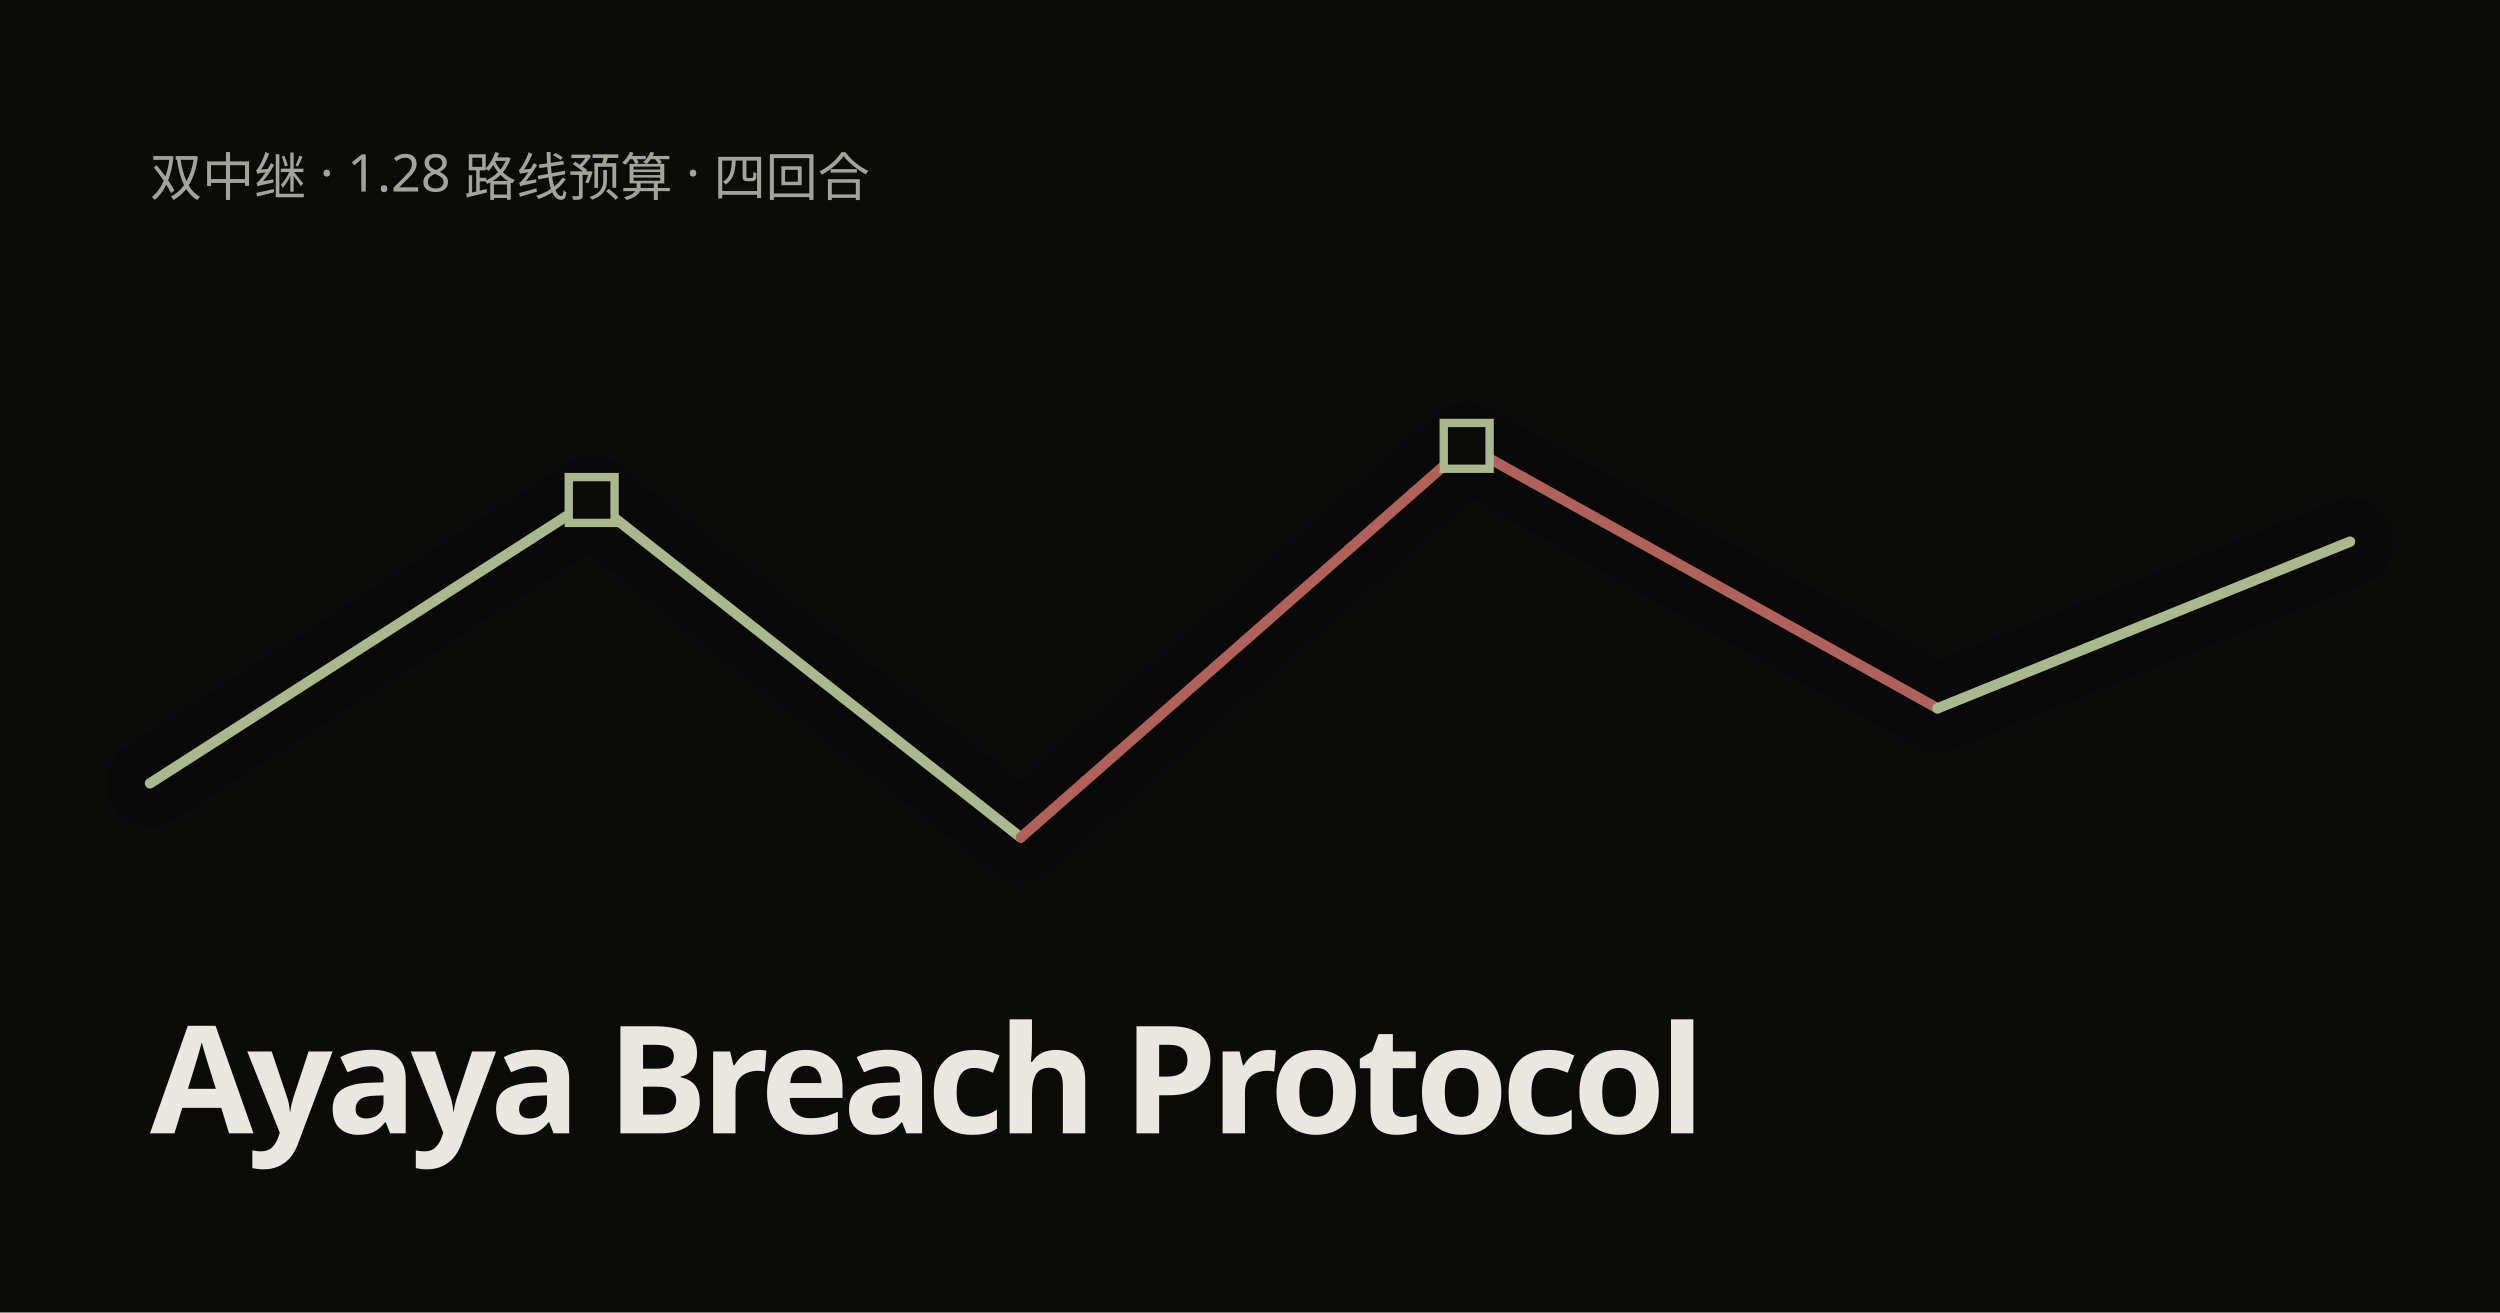
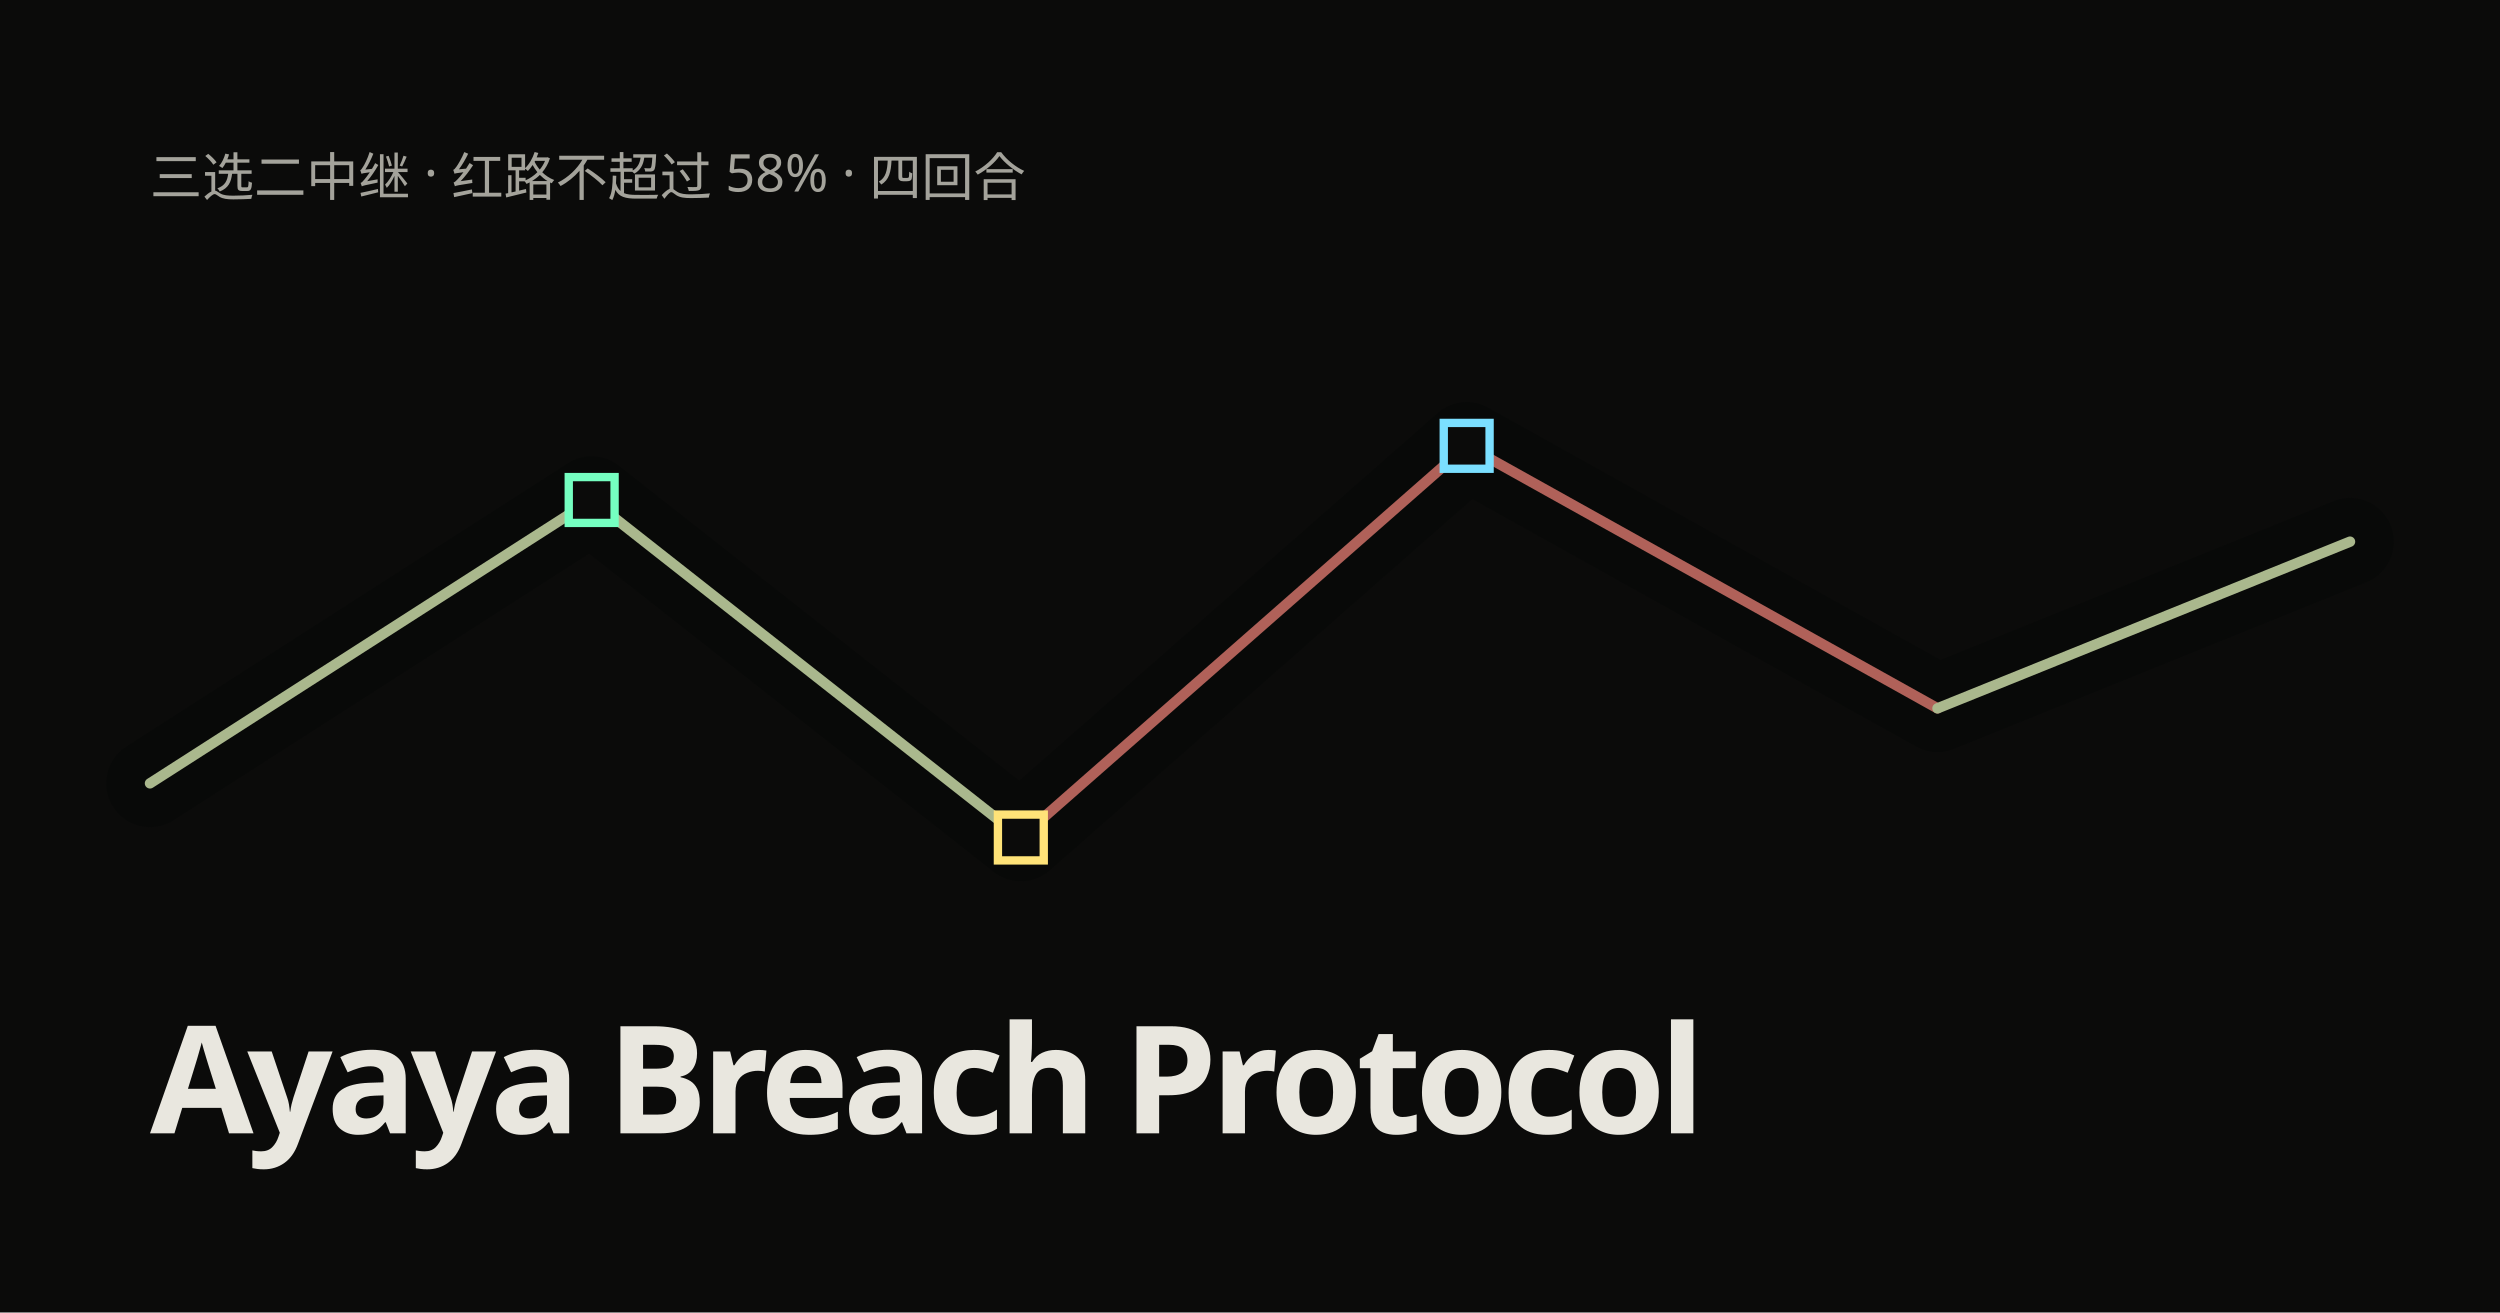
<svg xmlns="http://www.w3.org/2000/svg" viewBox="0 0 1200 630">
  <rect width="1200" height="630" fill="#0b0b0a" />
  <path d="M72 376 284 240 490 402 704 214 930 340 1128 260" fill="none" stroke="#080908" stroke-width="42" stroke-linecap="round" stroke-linejoin="round" />
  <path d="M72 376 284 240 490 402" fill="none" stroke="#aab88d" stroke-width="5" stroke-linecap="round" stroke-linejoin="round" />
  <path d="M490 402 704 214 930 340" fill="none" stroke="#b06159" stroke-width="5" stroke-linecap="round" stroke-linejoin="round" />
  <path d="M930 340 1128 260" fill="none" stroke="#aab88d" stroke-width="5" stroke-linecap="round" stroke-linejoin="round" />
-   <g fill="#0b0b0a" stroke="#aab88d" stroke-width="4">
-     <rect x="273" y="229" width="22" height="22" />
-     <rect x="693" y="203" width="22" height="22" />
+   <g fill="#0b0b0a" stroke-width="4">
+     <rect x="273" y="229" width="22" height="22" stroke="#75ffc1" />
+     <rect x="479" y="391" width="22" height="22" stroke="#ffe378" />
+     <rect x="693" y="203" width="22" height="22" stroke="#7bdfff" />
  </g>
-   <text x="72" y="94" fill="#a4a39b" font-family="system-ui,sans-serif" font-weight="500" font-size="25">双中继 · 1.28 路线预算 · 四回合</text>
+   <text x="72" y="94" fill="#a4a39b" font-family="system-ui,sans-serif" font-weight="500" font-size="25">三选二中继 · 红路不超过 58% · 四回合</text>
  <text x="72" y="544" fill="#e9e7df" font-family="system-ui,sans-serif" font-weight="720" font-size="72" letter-spacing="-3">Ayaya Breach Protocol</text>
</svg>
